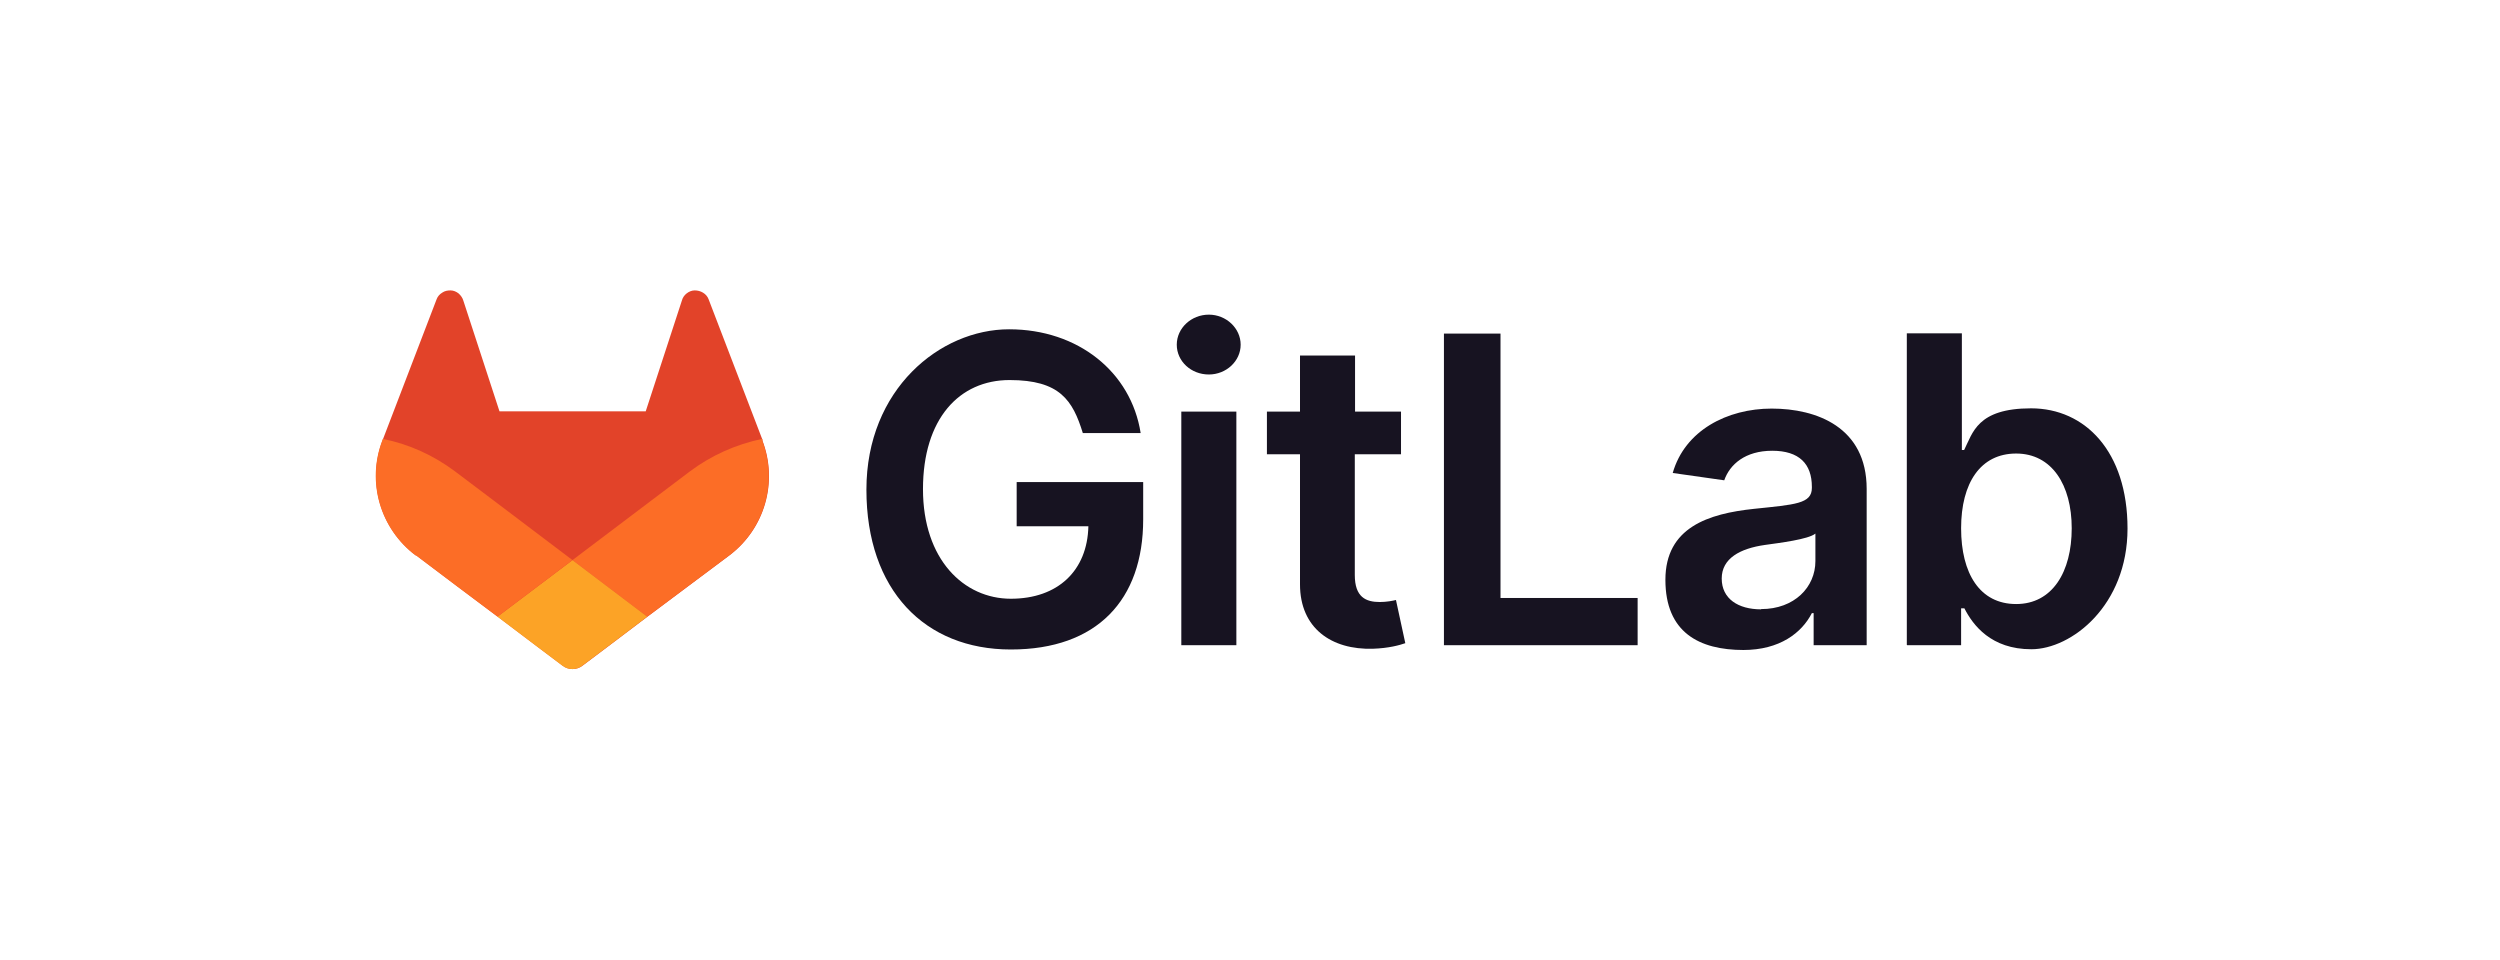
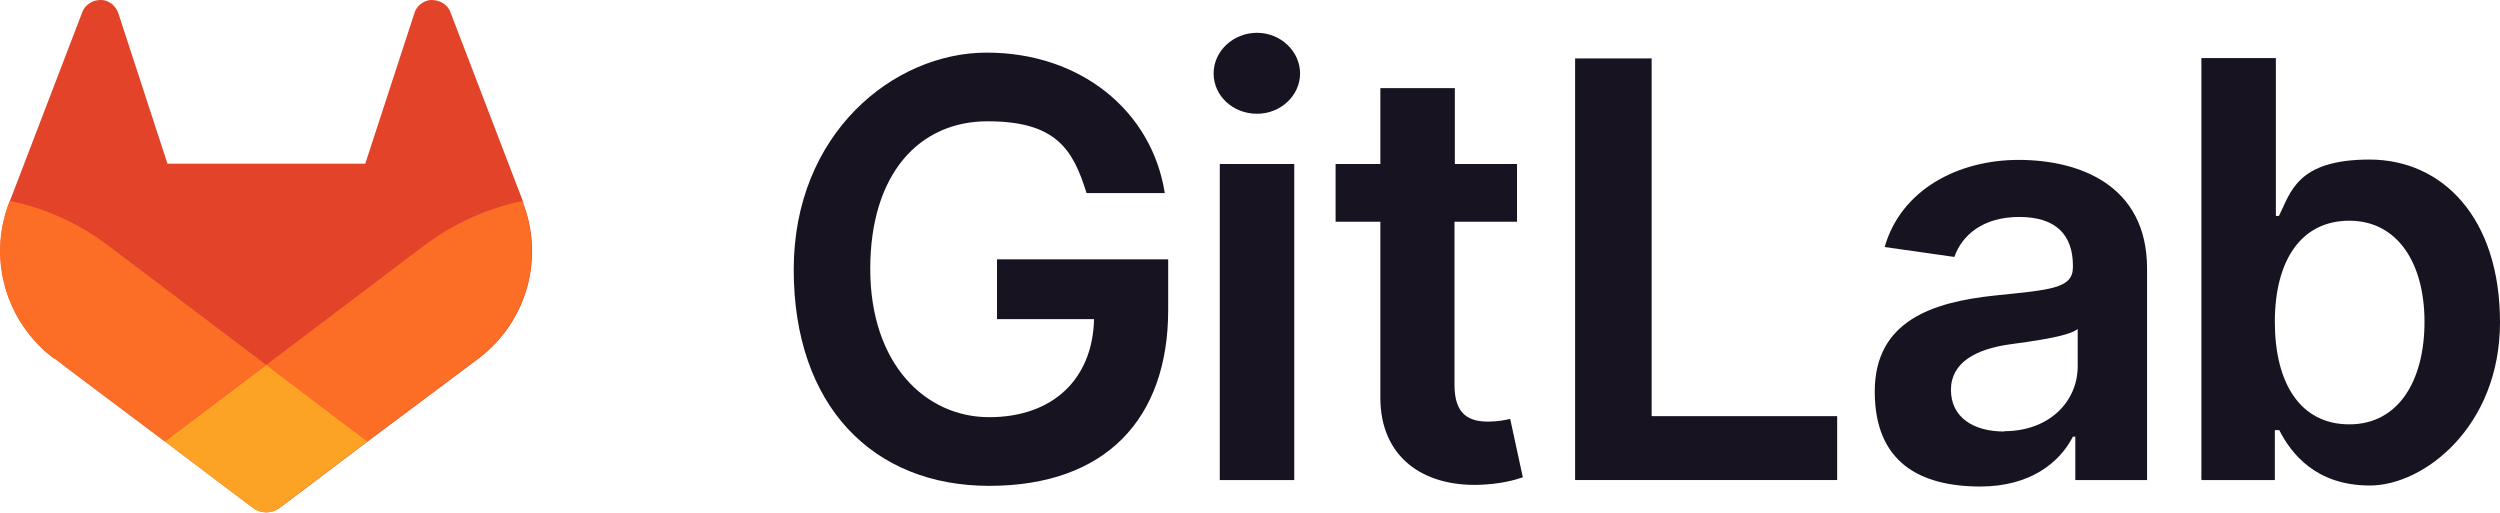
- <svg xmlns="http://www.w3.org/2000/svg" id="LOGO" version="1.1" viewBox="0 0 990 380">
-   <defs>
-     <style>
+ <svg xmlns="http://www.w3.org/2000/svg" id="LOGO" version="1.1" viewBox="0 0 731.708 149.95" width="731.708" height="149.95">
+   <defs id="defs3545">
+     <style id="style3543">
      .st0 {
        fill: #fca326;
      }

      .st1 {
        fill: #fc6d26;
      }

      .st2 {
        fill: #e24329;
      }

      .st3 {
        fill: #171321;
      }
    </style>
  </defs>
-   <g>
-     <path class="st3" d="M428.9,171.5h22.8c-3.8-24.2-24.8-41.1-52.1-41.1s-56.5,23.7-56.5,63.5,23.1,63.3,57.2,63.3,52.4-19.6,52.4-51.5v-14.8h-50.1v17.5h28.4c-.4,17.6-12.1,28.7-30.7,28.7s-34.8-15.5-34.8-43.4,14.4-43.2,34.3-43.2,25,8,29,21h.1Z" />
-     <path class="st3" d="M467.8,255.5h21.8v-92.5h-21.8v92.5ZM478.7,148.3c6.9,0,12.6-5.3,12.6-11.8s-5.7-11.9-12.6-11.9-12.7,5.3-12.7,11.9,5.7,11.8,12.7,11.8Z" />
-     <path class="st3" d="M554.9,163h-18.3v-22.2h-21.8v22.2h-13.1v16.9h13.1v51.5c0,17.4,12.5,26,28.9,25.5,6.2-.2,10.5-1.4,12.8-2.2l-3.7-17.1c-1.2.3-3.7.8-6.4.8-5.5,0-9.9-1.9-9.9-10.7v-47.8h18.3v-16.9h.1Z" />
-     <path class="st3" d="M571.8,255.5h76.7v-18.7h-54.3v-104.7h-22.4v123.4Z" />
-     <path class="st3" d="M690.3,257.4c14.5,0,23.2-6.8,27.2-14.6h.7v12.7h21v-61.9c0-24.5-19.9-31.8-37.6-31.8s-34.4,8.7-39.2,25.5l20.4,2.9c2.2-6.3,8.3-11.7,19-11.7s15.7,5.2,15.7,14.3v.4c0,6.3-6.6,6.6-22.9,8.3-18,1.9-35.1,7.3-35.1,28.1s13.3,27.8,31,27.8h-.2ZM697.4,241.3c-9.1,0-15.6-4.2-15.6-12.2s7.3-11.9,17.1-13.3c5.7-.8,17.2-2.2,20-4.5v10.9c0,10.3-8.3,19-21.5,19h0Z" />
-     <path class="st3" d="M755.2,255.5h21.4v-14.6h1.3c3.4,6.7,10.6,16.2,26.5,16.2s38.1-17.3,38.1-47.8-16.8-47.6-38.2-47.6-23.1,9.8-26.5,16.5h-.9v-46.2h-21.8v123.4h.1ZM776.6,209.2c0-18,7.7-29.6,21.8-29.6s22,12.4,22,29.6-7.6,30-22,30-21.8-12.1-21.8-30Z" />
+   <g id="g3559" transform="translate(-110.7918,-115)">
+     <path class="st3" d="m 428.9,171.5 h 22.8 c -3.8,-24.2 -24.8,-41.1 -52.1,-41.1 -27.3,0 -56.5,23.7 -56.5,63.5 0,39.8 23.1,63.3 57.2,63.3 34.1,0 52.4,-19.6 52.4,-51.5 v -14.8 h -50.1 v 17.5 H 431 c -0.4,17.6 -12.1,28.7 -30.7,28.7 -18.6,0 -34.8,-15.5 -34.8,-43.4 0,-27.9 14.4,-43.2 34.3,-43.2 19.9,0 25,8 29,21 z" id="path3547" />
+     <path class="st3" d="m 467.8,255.5 h 21.8 V 163 h -21.8 z m 10.9,-107.2 c 6.9,0 12.6,-5.3 12.6,-11.8 0,-6.5 -5.7,-11.9 -12.6,-11.9 -6.9,0 -12.7,5.3 -12.7,11.9 0,6.6 5.7,11.8 12.7,11.8 z" id="path3549" />
+     <path class="st3" d="M 554.9,163 H 536.6 V 140.8 H 514.8 V 163 h -13.1 v 16.9 h 13.1 v 51.5 c 0,17.4 12.5,26 28.9,25.5 6.2,-0.2 10.5,-1.4 12.8,-2.2 l -3.7,-17.1 c -1.2,0.3 -3.7,0.8 -6.4,0.8 -5.5,0 -9.9,-1.9 -9.9,-10.7 v -47.8 h 18.3 V 163 Z" id="path3551" />
+     <path class="st3" d="m 571.8,255.5 h 76.7 V 236.8 H 594.2 V 132.1 h -22.4 z" id="path3553" />
+     <path class="st3" d="m 690.3,257.4 c 14.5,0 23.2,-6.8 27.2,-14.6 h 0.7 v 12.7 h 21 v -61.9 c 0,-24.5 -19.9,-31.8 -37.6,-31.8 -17.7,0 -34.4,8.7 -39.2,25.5 l 20.4,2.9 c 2.2,-6.3 8.3,-11.7 19,-11.7 10.7,0 15.7,5.2 15.7,14.3 v 0.4 c 0,6.3 -6.6,6.6 -22.9,8.3 -18,1.9 -35.1,7.3 -35.1,28.1 0,20.8 13.3,27.8 31,27.8 z m 7.1,-16.1 c -9.1,0 -15.6,-4.2 -15.6,-12.2 0,-8 7.3,-11.9 17.1,-13.3 5.7,-0.8 17.2,-2.2 20,-4.5 v 10.9 c 0,10.3 -8.3,19 -21.5,19 v 0 z" id="path3555" />
+     <path class="st3" d="m 755.2,255.5 h 21.4 v -14.6 h 1.3 c 3.4,6.7 10.6,16.2 26.5,16.2 15.9,0 38.1,-17.3 38.1,-47.8 0,-30.5 -16.8,-47.6 -38.2,-47.6 -21.4,0 -23.1,9.8 -26.5,16.5 h -0.9 V 132 h -21.8 v 123.4 h 0.1 z m 21.4,-46.3 c 0,-18 7.7,-29.6 21.8,-29.6 14.1,0 22,12.4 22,29.6 0,17.2 -7.6,30 -22,30 -14.4,0 -21.8,-12.1 -21.8,-30 z" id="path3557" />
  </g>
-   <g>
-     <path class="st2" d="M302,174.4l-.2-.6-21.2-55.3c-.4-1.1-1.2-2-2.2-2.6s-2.1-.9-3.3-.9-2.3.5-3.2,1.2c-.9.7-1.6,1.7-1.9,2.9l-14.3,43.8h-57.9l-14.3-43.8c-.3-1.1-1-2.1-1.9-2.9-.9-.7-2-1.2-3.2-1.2s-2.3.2-3.3.9c-1,.6-1.8,1.5-2.2,2.6l-21.2,55.3-.2.6c-6.3,16.4-.9,34.9,13.1,45.5h.2c0,.1,32.3,24.3,32.3,24.3l16,12.1,9.7,7.3c2.3,1.8,5.6,1.8,7.9,0l9.7-7.3,16-12.1,32.5-24.3h0c14-10.6,19.3-29.1,13-45.5h.1Z" />
-     <path class="st1" d="M302,174.4l-.2-.6c-10.5,2.2-20.2,6.6-28.5,12.8-.1,0-25.2,19.1-46.6,35.2,15.8,12,29.6,22.4,29.6,22.4l32.5-24.3h0c14-10.6,19.3-29.1,13-45.5h.2Z" />
-     <path class="st0" d="M197,244.2l16,12.1,9.7,7.3c2.3,1.8,5.6,1.8,7.9,0l9.7-7.3,16-12.1s-13.8-10.4-29.6-22.4c-15.9,12-29.7,22.4-29.7,22.4h0Z" />
-     <path class="st1" d="M180.1,186.6c-8.3-6.2-18-10.7-28.5-12.8l-.2.6c-6.3,16.4-.9,34.9,13.1,45.5h.2c0,.1,32.3,24.3,32.3,24.3,0,0,13.8-10.4,29.7-22.4-21.3-16.1-46.4-35.1-46.6-35.2h0Z" />
+   <g id="g3569" transform="translate(-148.7918,-115)">
+     <path class="st2" d="m 302,174.4 -0.2,-0.6 -21.2,-55.3 c -0.4,-1.1 -1.2,-2 -2.2,-2.6 -1,-0.6 -2.1,-0.9 -3.3,-0.9 -1.2,0 -2.3,0.5 -3.2,1.2 -0.9,0.7 -1.6,1.7 -1.9,2.9 l -14.3,43.8 h -57.9 l -14.3,-43.8 c -0.3,-1.1 -1,-2.1 -1.9,-2.9 -0.9,-0.7 -2,-1.2 -3.2,-1.2 -1.2,0 -2.3,0.2 -3.3,0.9 -1,0.6 -1.8,1.5 -2.2,2.6 l -21.2,55.3 -0.2,0.6 c -6.3,16.4 -0.9,34.9 13.1,45.5 h 0.2 c 0,0.1 32.3,24.3 32.3,24.3 l 16,12.1 9.7,7.3 c 2.3,1.8 5.6,1.8 7.9,0 l 9.7,-7.3 16,-12.1 32.5,-24.3 v 0 c 14,-10.6 19.3,-29.1 13,-45.5 z" id="path3561" />
+     <path class="st1" d="m 302,174.4 -0.2,-0.6 c -10.5,2.2 -20.2,6.6 -28.5,12.8 -0.1,0 -25.2,19.1 -46.6,35.2 15.8,12 29.6,22.4 29.6,22.4 l 32.5,-24.3 v 0 c 14,-10.6 19.3,-29.1 13,-45.5 z" id="path3563" />
+     <path class="st0" d="m 197,244.2 16,12.1 9.7,7.3 c 2.3,1.8 5.6,1.8 7.9,0 l 9.7,-7.3 16,-12.1 c 0,0 -13.8,-10.4 -29.6,-22.4 -15.9,12 -29.7,22.4 -29.7,22.4 z" id="path3565" />
+     <path class="st1" d="m 180.1,186.6 c -8.3,-6.2 -18,-10.7 -28.5,-12.8 l -0.2,0.6 c -6.3,16.4 -0.9,34.9 13.1,45.5 h 0.2 c 0,0.1 32.3,24.3 32.3,24.3 0,0 13.8,-10.4 29.7,-22.4 -21.3,-16.1 -46.4,-35.1 -46.6,-35.2 z" id="path3567" />
  </g>
</svg>
